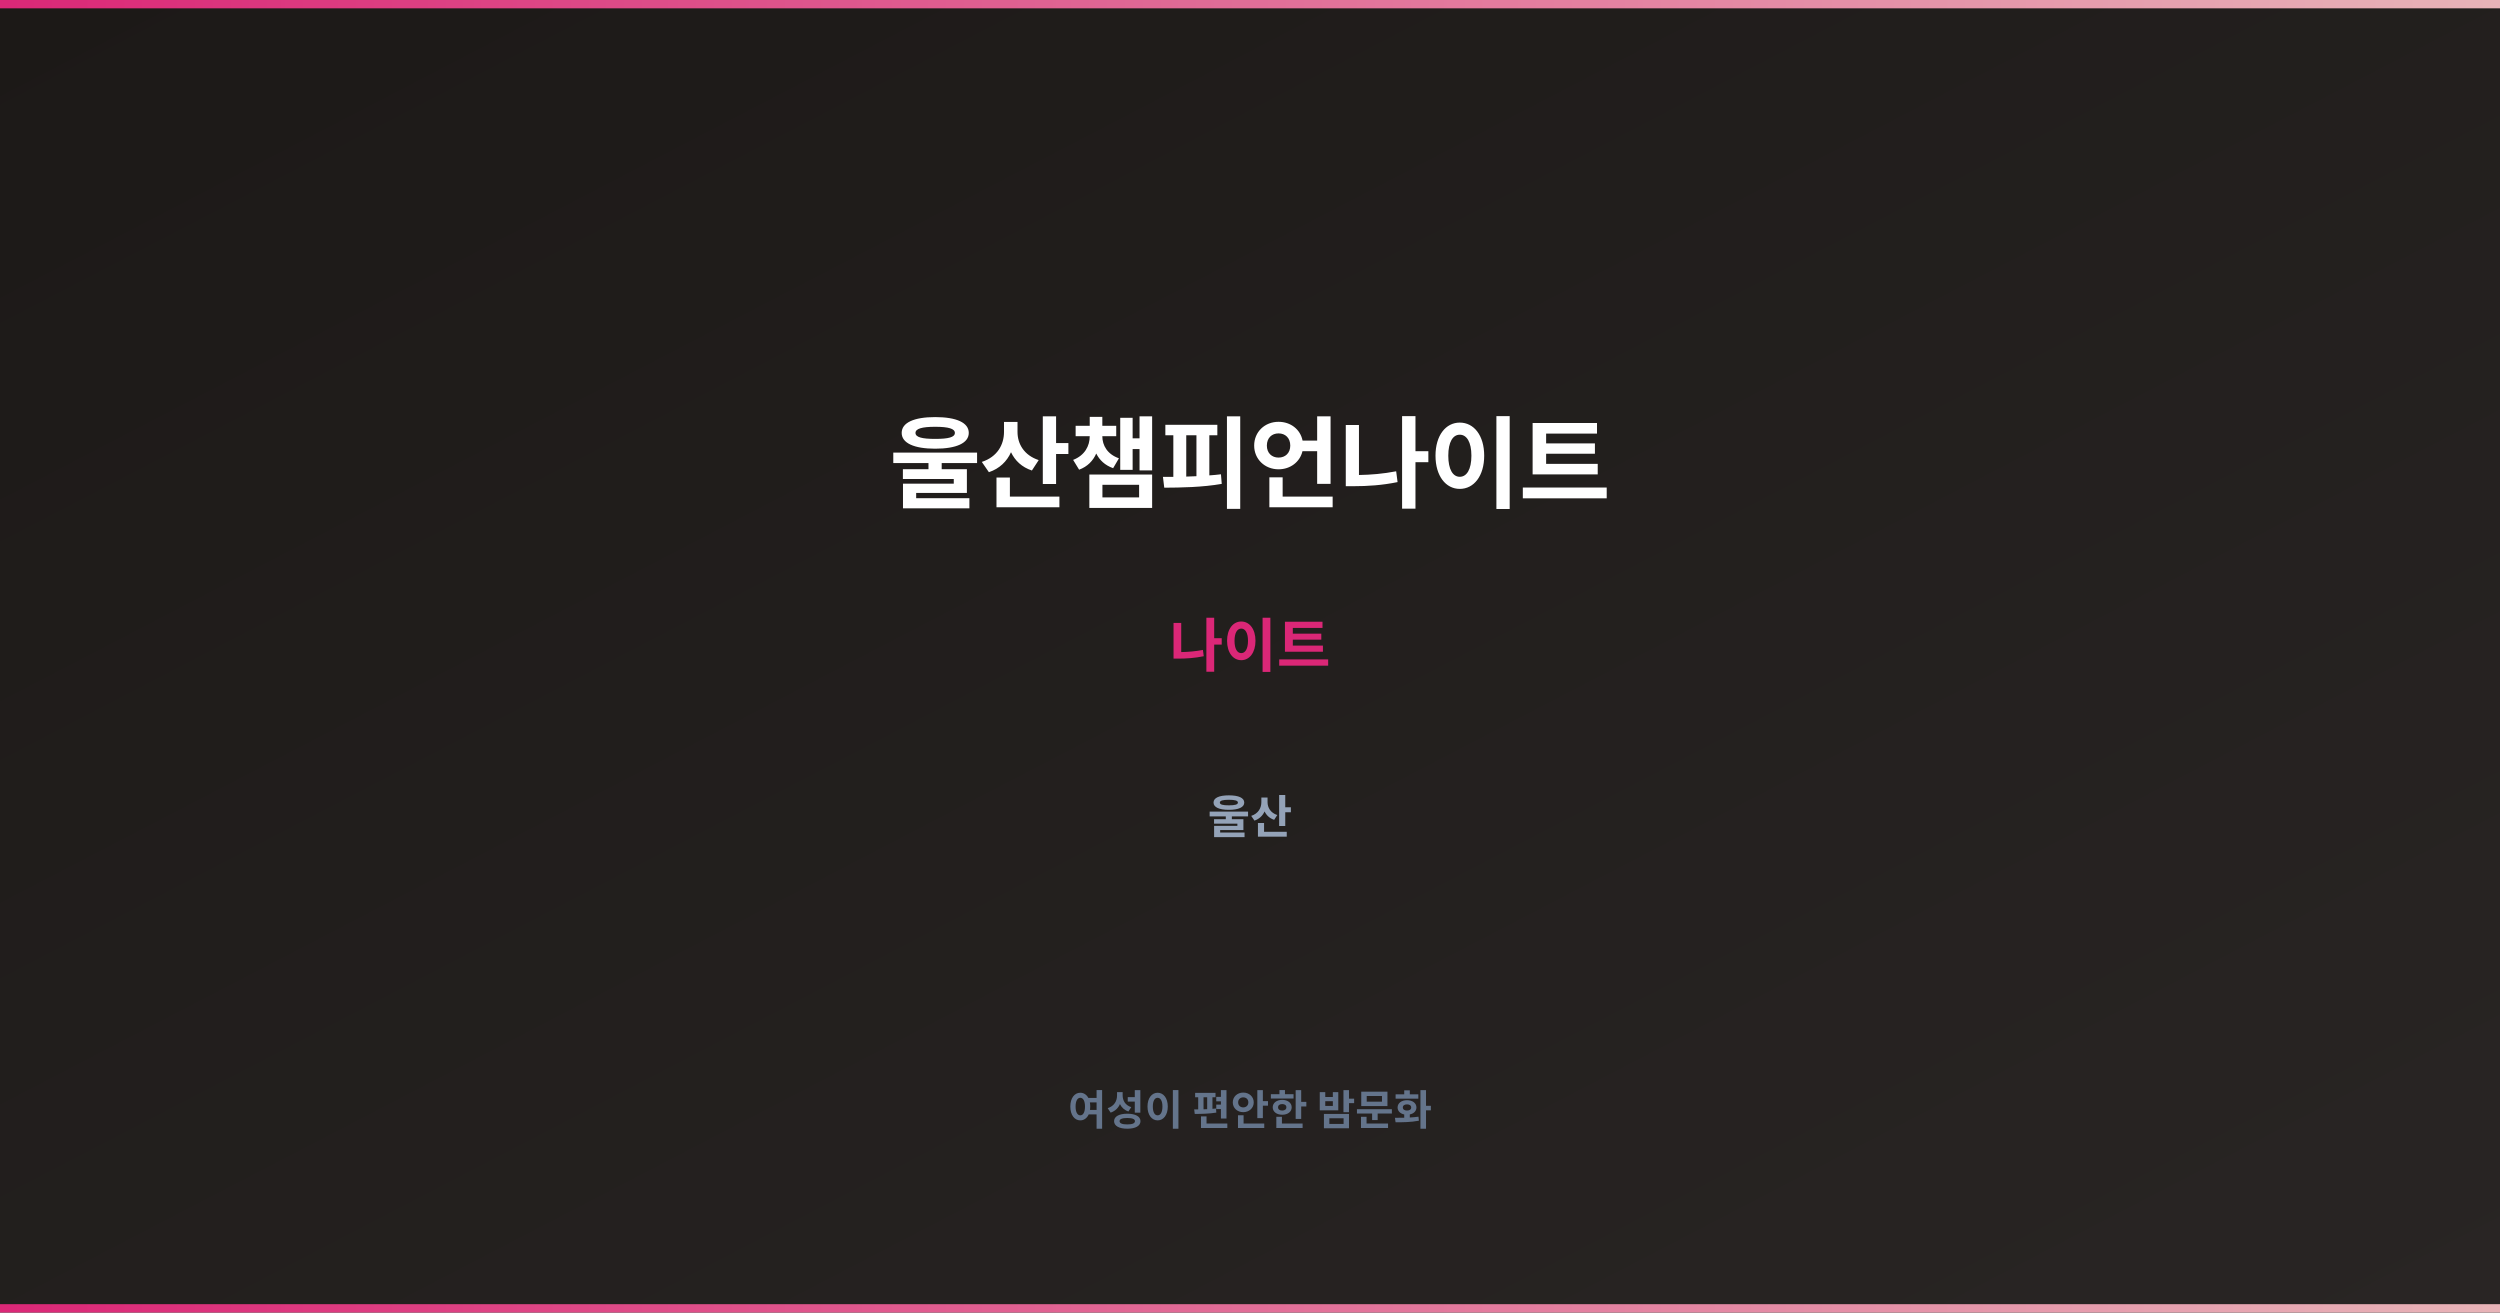
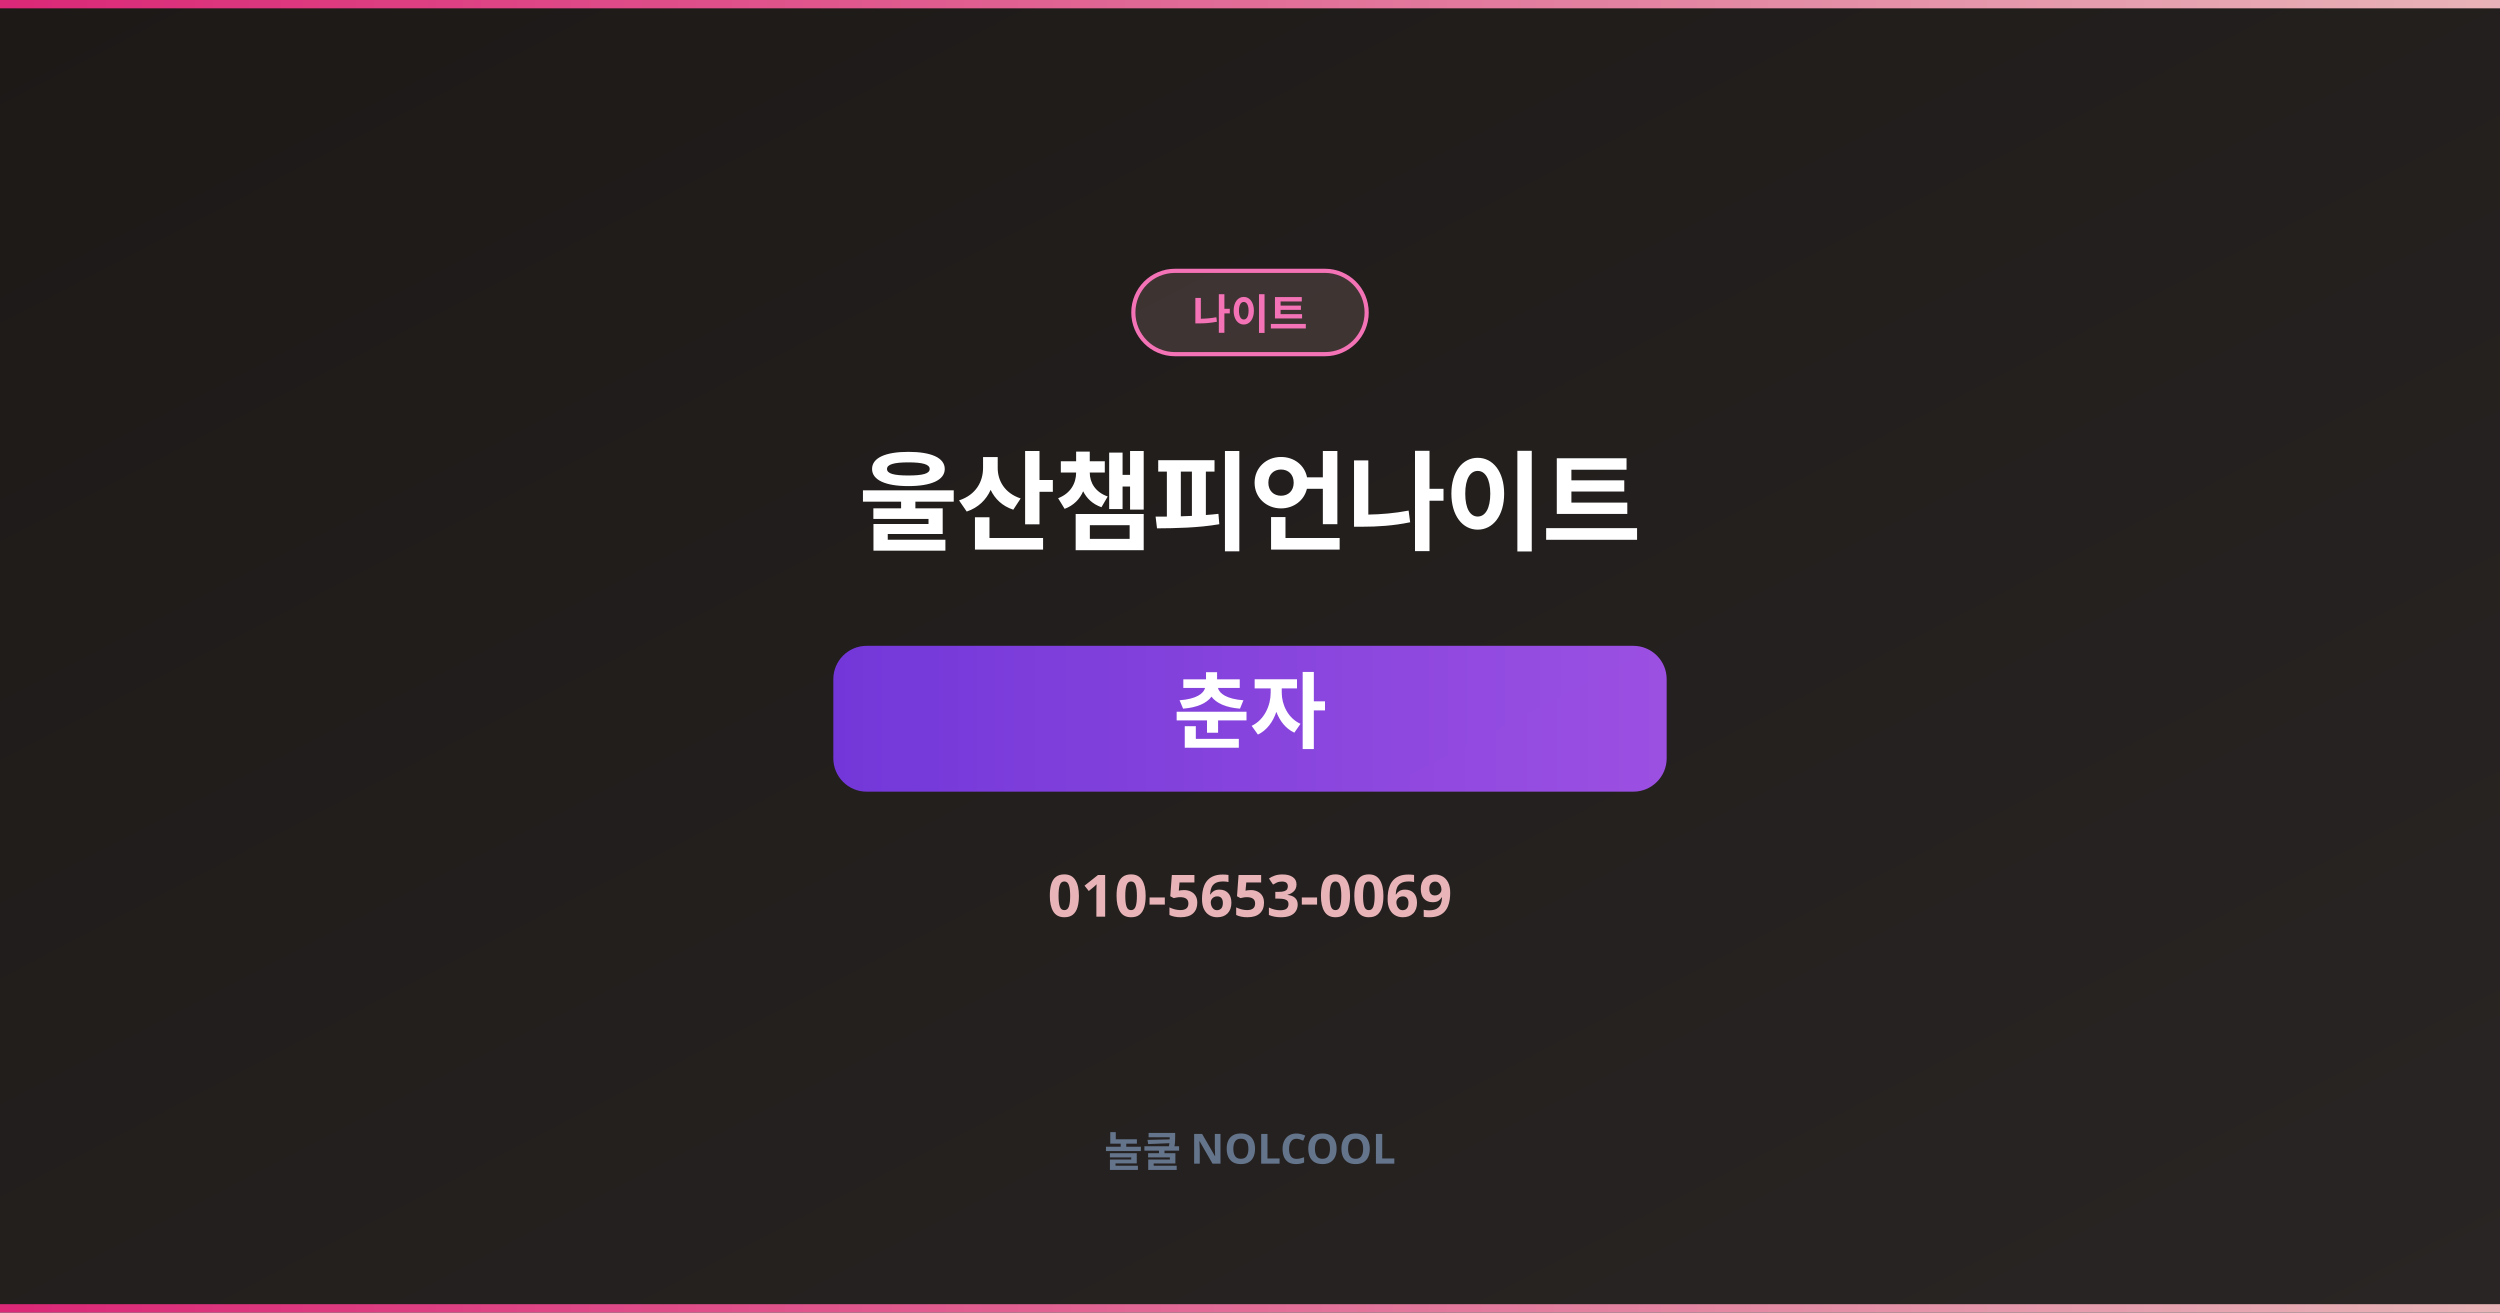
<svg xmlns="http://www.w3.org/2000/svg" width="1200" height="630" viewBox="0 0 1200 630">
  <defs>
    <linearGradient id="bg" x1="0%" y1="0%" x2="100%" y2="100%">
      <stop offset="0%" style="stop-color:#1C1917" />
      <stop offset="100%" style="stop-color:#292524" />
    </linearGradient>
    <linearGradient id="accent" x1="0%" y1="0%" x2="100%" y2="0%">
      <stop offset="0%" style="stop-color:#DB2777" />
      <stop offset="100%" style="stop-color:#E8B4B8" />
    </linearGradient>
+     <linearGradient id="nick-bg" x1="0%" y1="0%" x2="100%" y2="0%">
+       <stop offset="0%" style="stop-color:#7C3AED" />
+       <stop offset="100%" style="stop-color:#A855F7" />
+     </linearGradient>
  </defs>
  <rect width="1200" height="630" fill="url(#bg)" />
  <rect x="0" y="0" width="1200" height="4" fill="url(#accent)" />
  <rect x="0" y="626" width="1200" height="4" fill="url(#accent)" />
-   <text x="600" y="240" text-anchor="middle" font-family="sans-serif" font-size="48" font-weight="900" fill="white" letter-spacing="-1">울산챔피언나이트</text>
-   <text x="600" y="320" text-anchor="middle" font-family="sans-serif" font-size="28" fill="#DB2777" font-weight="700">나이트</text>
-   <text x="600" y="400" text-anchor="middle" font-family="sans-serif" font-size="22" fill="#94a3b8" font-weight="600">울산</text>
-   <text x="600" y="540" text-anchor="middle" font-family="sans-serif" font-size="20" fill="#64748b" font-weight="600">여성이 편안한 밤문화</text>
+   <rect x="544" y="130" width="112" height="40" rx="20" fill="rgba(232,180,184,0.15)" stroke="#F472B6" stroke-width="2" />
+   <text x="600" y="158" text-anchor="middle" font-family="sans-serif" font-size="20" fill="#F472B6" font-weight="800">나이트</text>
+   <text x="600" y="260" text-anchor="middle" font-family="sans-serif" font-size="52" font-weight="900" fill="white" letter-spacing="-1">울산챔피언나이트</text>
+   <rect x="400" y="310" width="400" height="70" rx="16" fill="url(#nick-bg)" opacity="0.9" />
+   <text x="600" y="356" text-anchor="middle" font-family="sans-serif" font-size="40" font-weight="900" fill="white">춘자</text>
+   <text x="600" y="440" text-anchor="middle" font-family="sans-serif" font-size="28" fill="#E8B4B8" font-weight="700">010-5653-0069</text>
+   <text x="600" y="560" text-anchor="middle" font-family="sans-serif" font-size="20" fill="#64748b" font-weight="600">놀쿨 NOLCOOL</text>
</svg>
